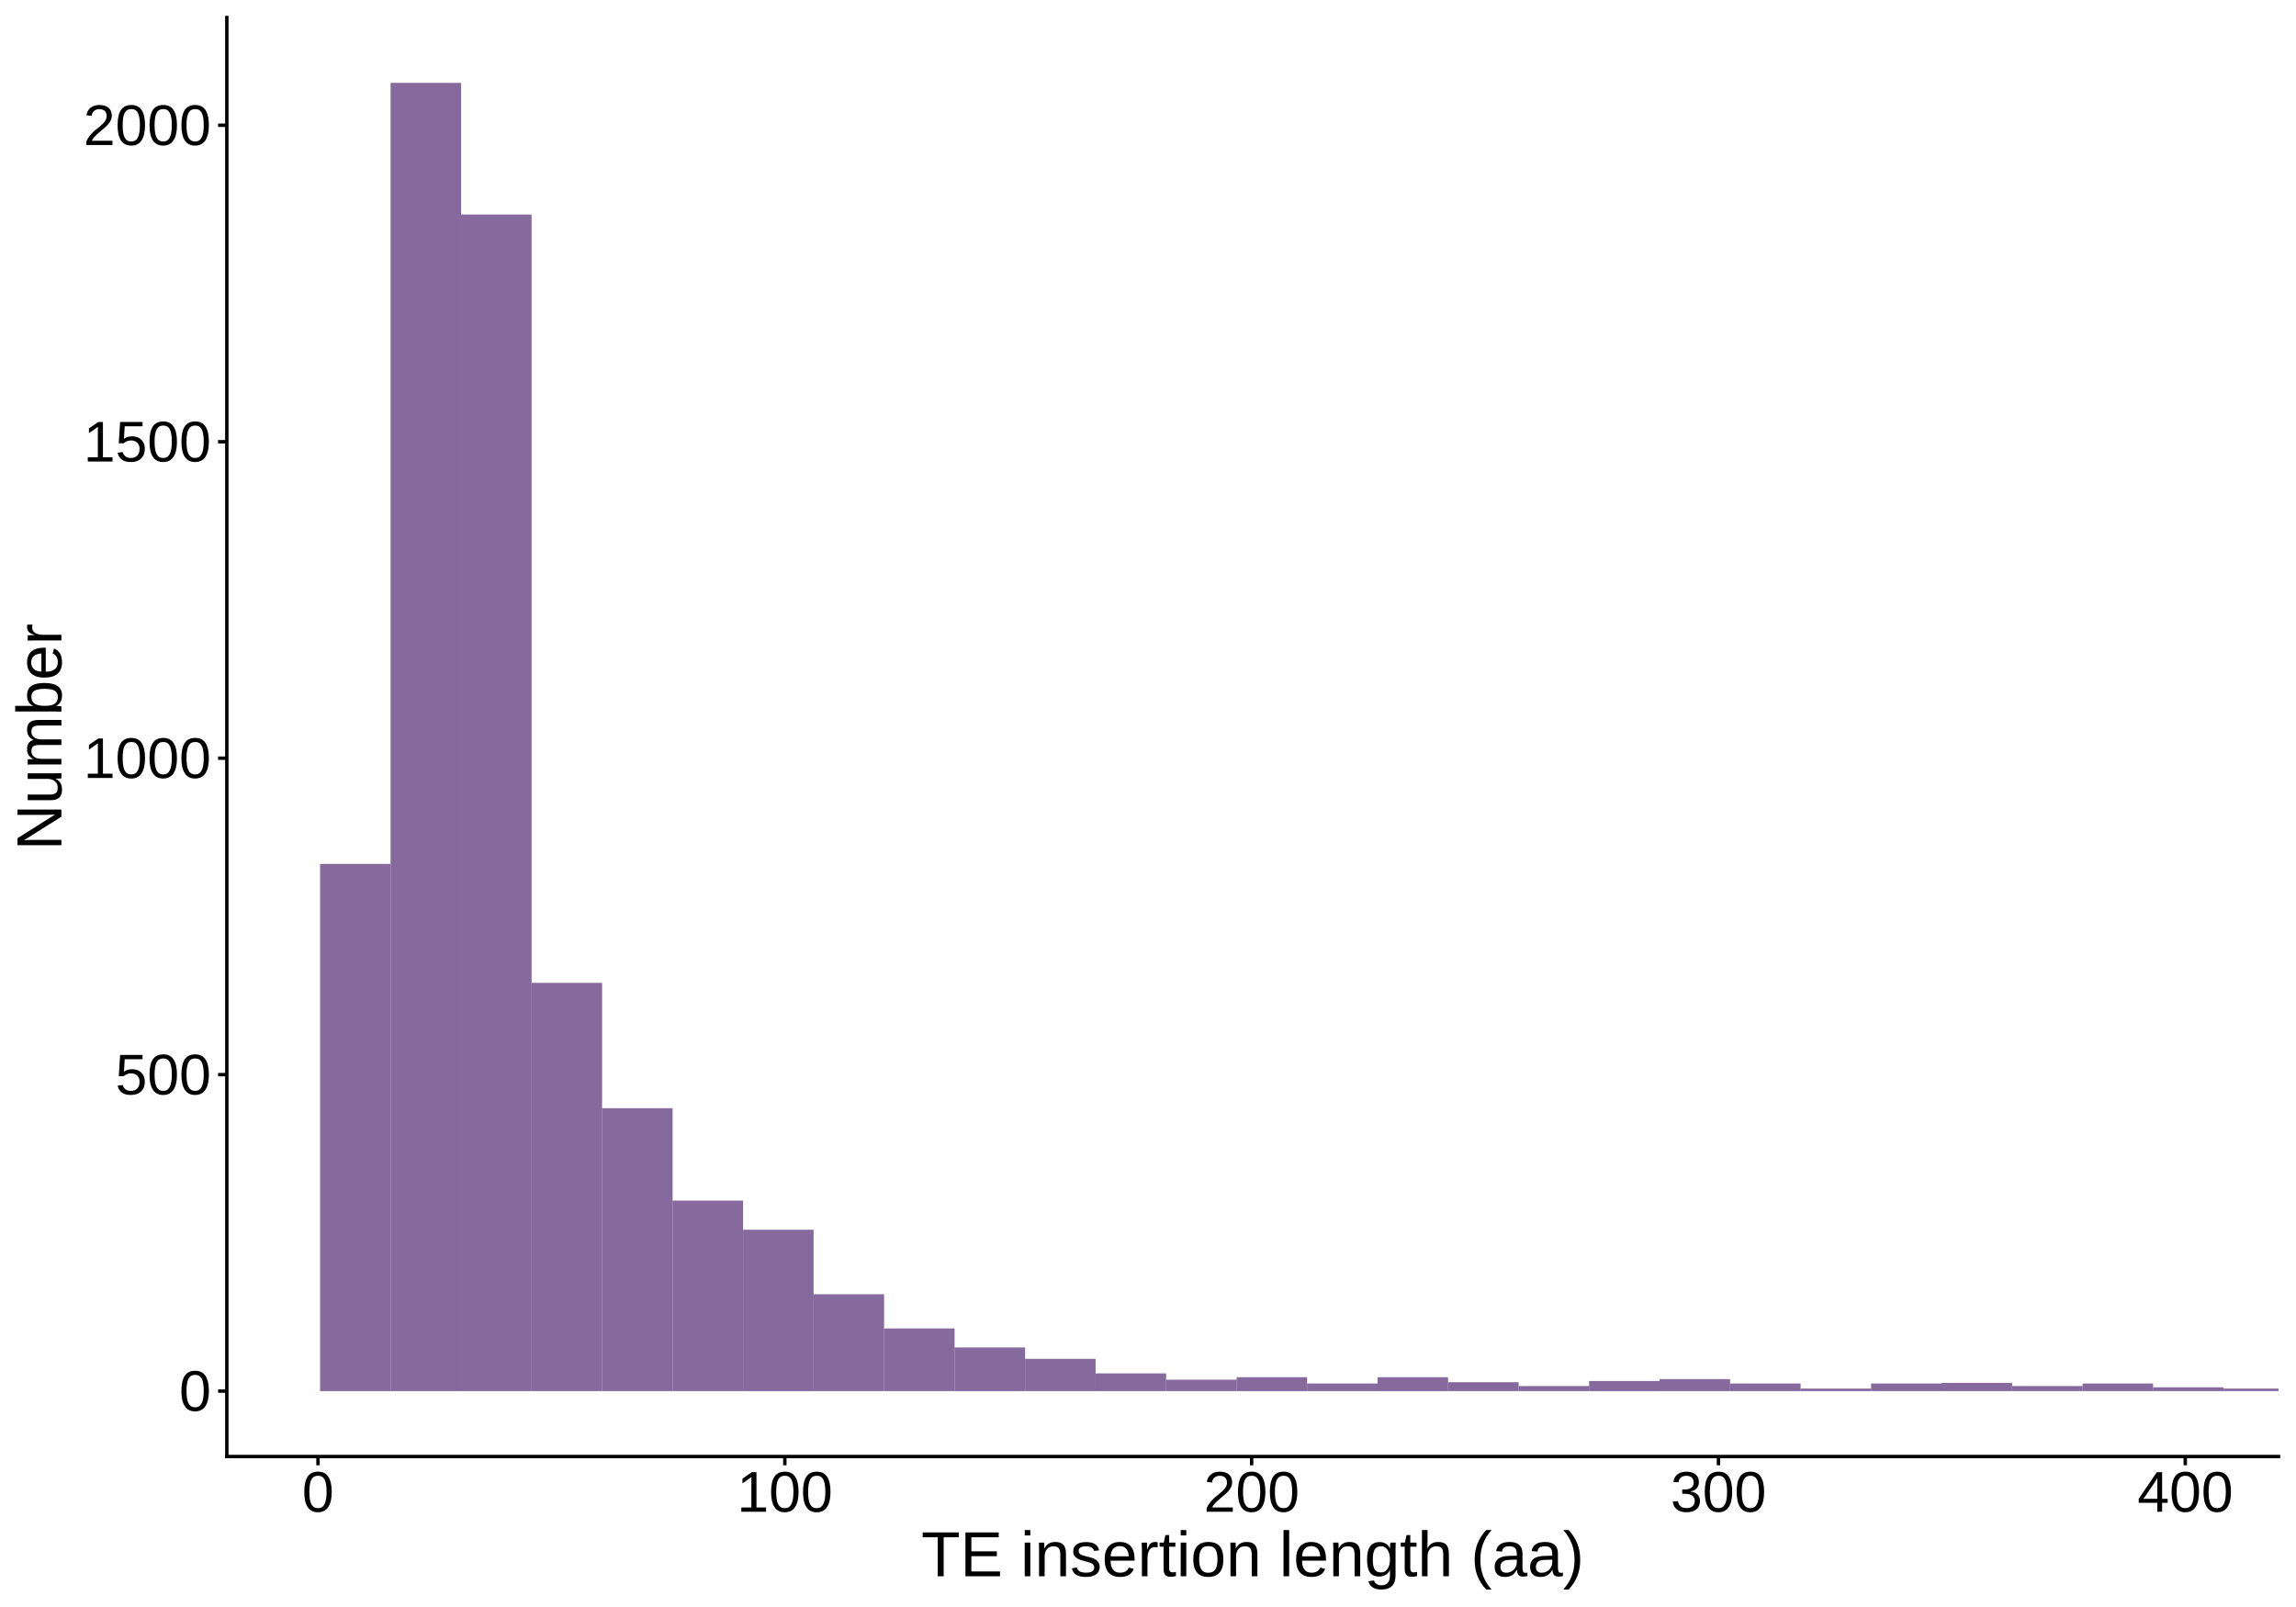
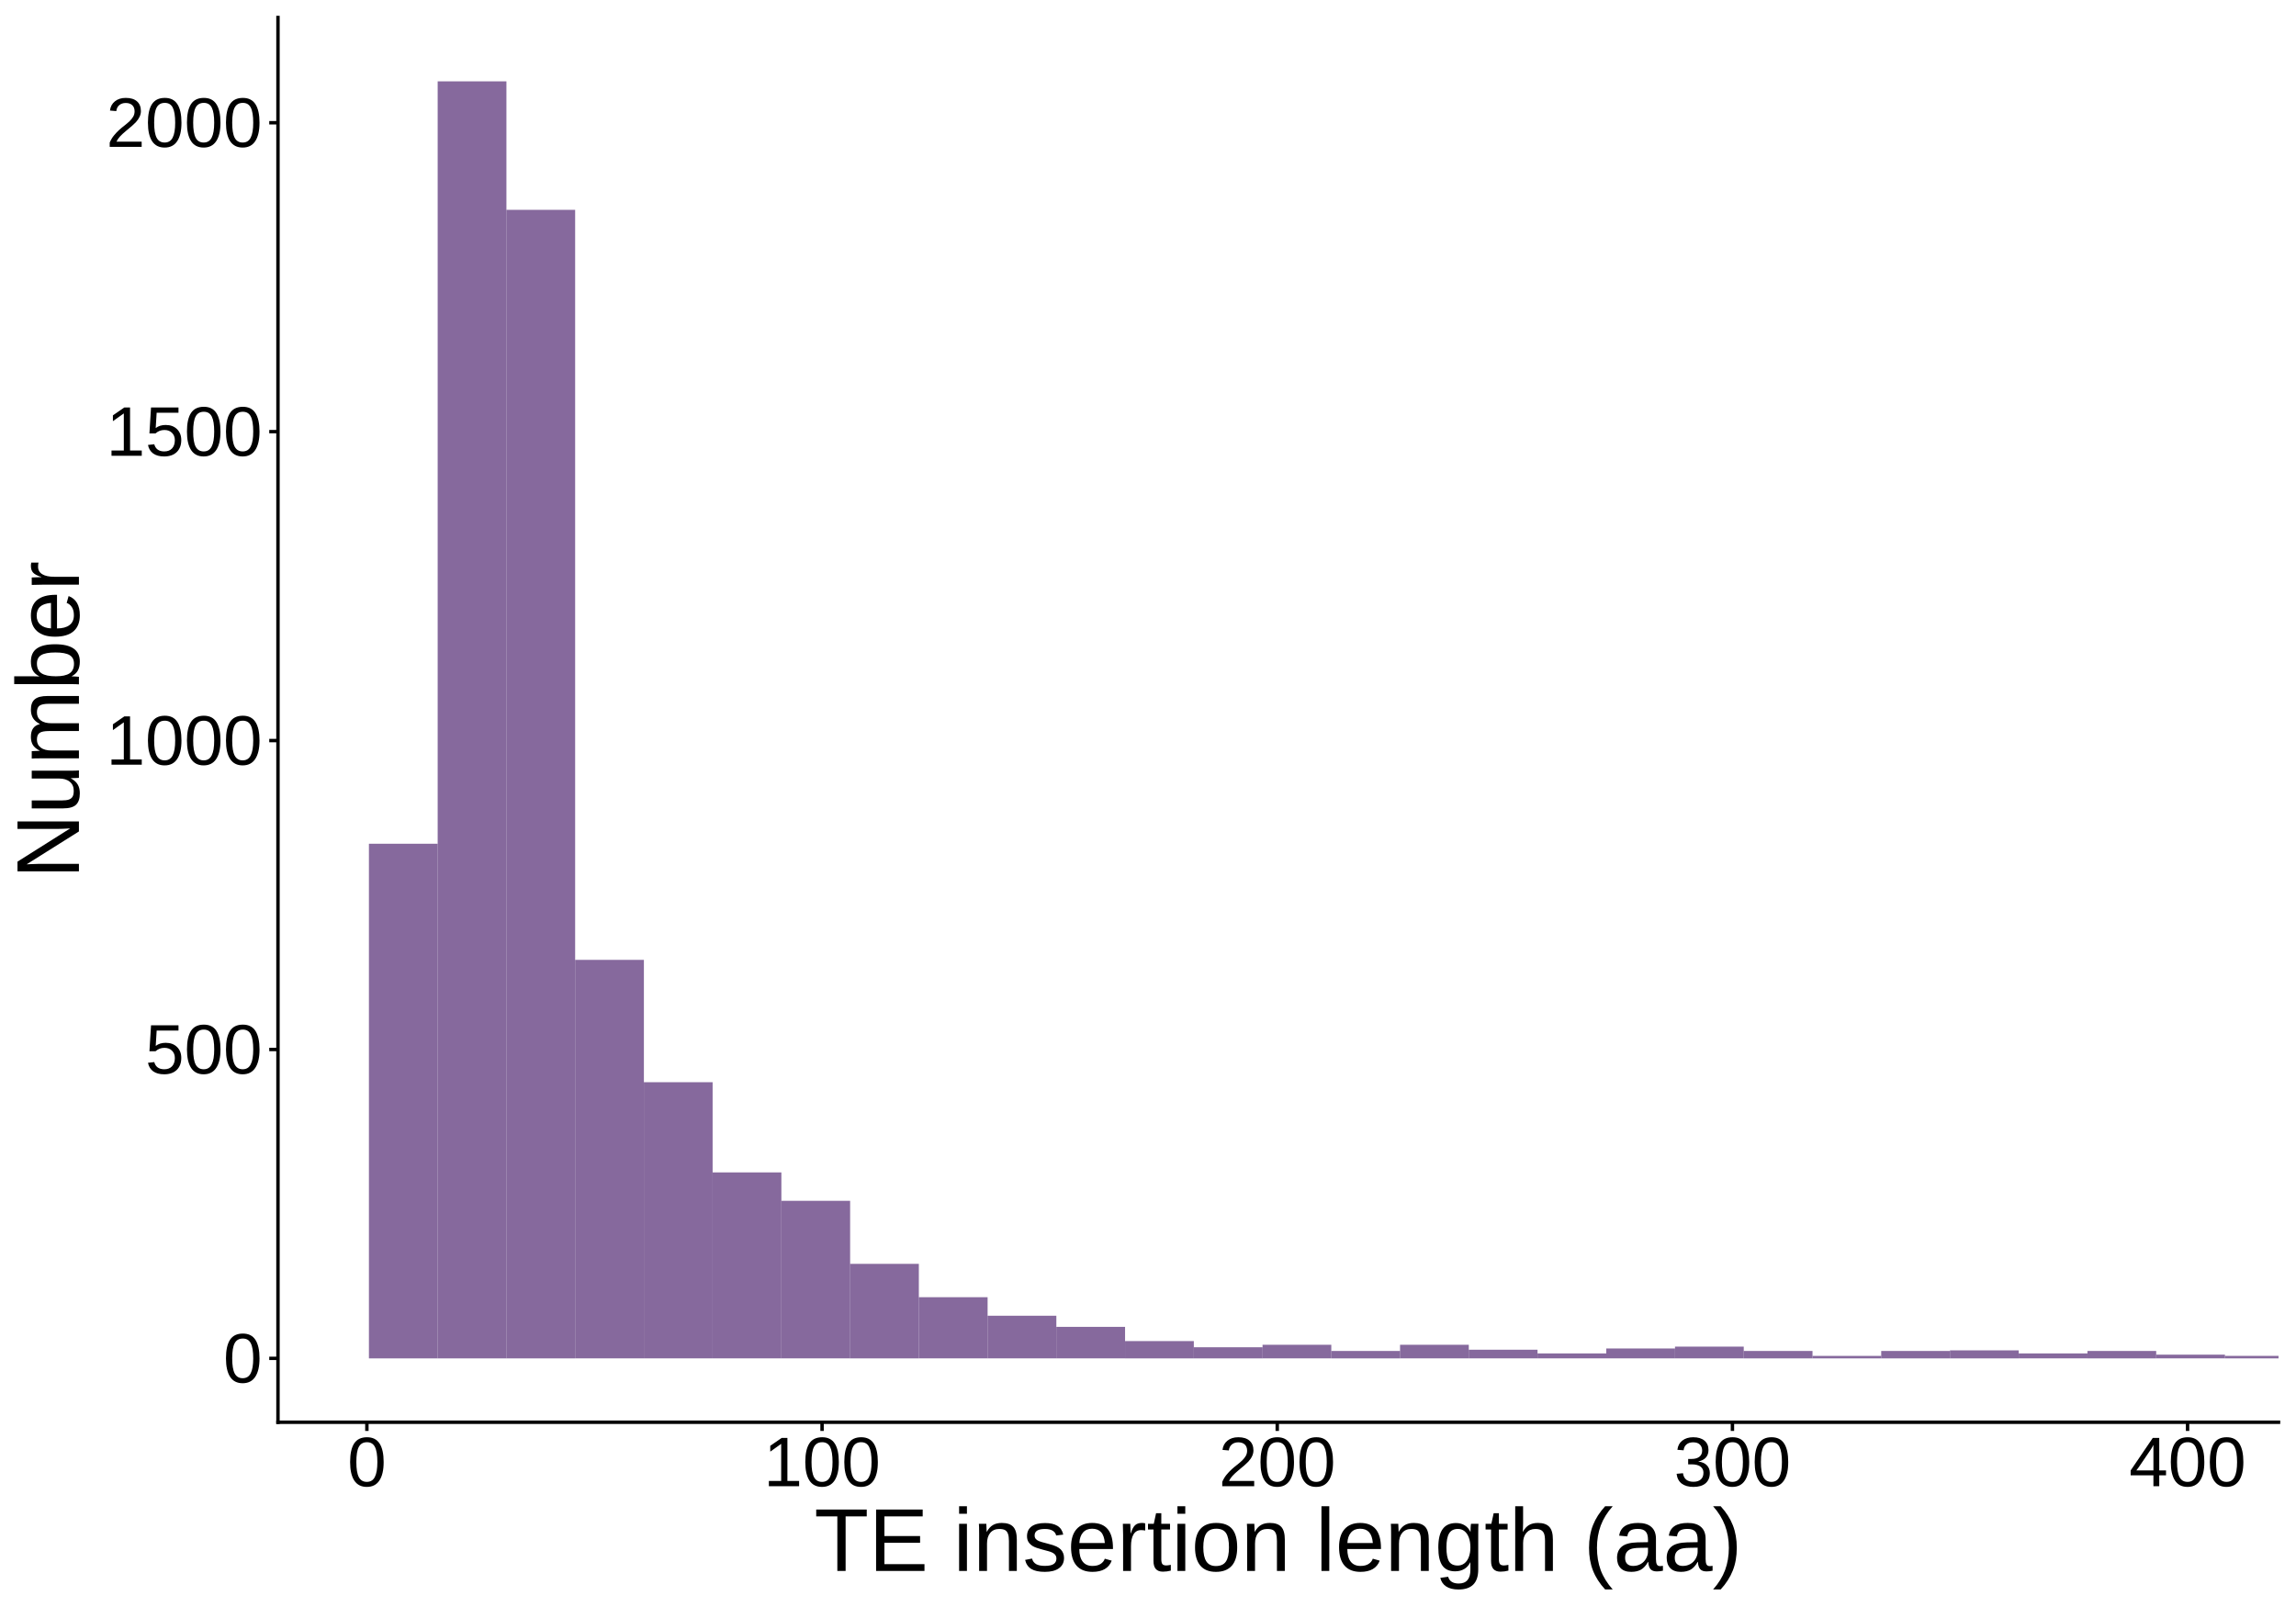
<svg xmlns="http://www.w3.org/2000/svg" width="720.00pt" height="504.00pt" viewBox="0 0 720.00 504.00">
  <g class="svglite">
    <defs>
      <style type="text/css">
    .svglite line, .svglite polyline, .svglite polygon, .svglite path, .svglite rect, .svglite circle {
      fill: none;
      stroke: #000000;
      stroke-linecap: round;
      stroke-linejoin: round;
      stroke-miterlimit: 10.00;
    }
    .svglite text {
      white-space: pre;
    }
    .svglite g.glyphgroup path {
      fill: inherit;
      stroke: none;
    }
  </style>
    </defs>
    <rect width="100%" height="100%" style="stroke: none; fill: #FFFFFF;" />
    <defs>
      <clipPath id="cpMC4wMHw3MjAuMDB8MC4wMHw1MDQuMDA=">
        <rect x="0.00" y="0.00" width="720.00" height="504.00" />
      </clipPath>
    </defs>
    <g clip-path="url(#cpMC4wMHw3MjAuMDB8MC4wMHw1MDQuMDA=)">
      <rect x="0" y="0.00" width="720.00" height="504.00" style="stroke-width: 1.07; stroke: #FFFFFF; fill: #FFFFFF;" />
    </g>
    <defs>
-       <clipPath id="cpNzEuMTN8NzE0LjUyfDUuNDh8NDU2Ljgx">
-         <rect x="71.13" y="5.48" width="643.39" height="451.33" />
+       <clipPath id="cpODcuMTd8NzE0LjUyfDUuNDh8NDQ2LjA1">
+         <rect x="87.17" y="5.48" width="627.35" height="440.57" />
      </clipPath>
    </defs>
-     <g clip-path="url(#cpNzEuMTN8NzE0LjUyfDUuNDh8NDU2Ljgx)">
-       <rect x="71.13" y="5.48" width="643.39" height="451.33" style="stroke-width: 1.07; stroke: none; fill: #FFFFFF;" />
-       <rect x="100.38" y="270.94" width="22.11" height="165.35" style="stroke-width: 1.07; stroke: none; stroke-linecap: butt; stroke-linejoin: miter; fill: #684484; fill-opacity: 0.80;" />
-       <rect x="122.49" y="25.99" width="22.11" height="410.30" style="stroke-width: 1.07; stroke: none; stroke-linecap: butt; stroke-linejoin: miter; fill: #684484; fill-opacity: 0.80;" />
-       <rect x="144.59" y="67.28" width="22.11" height="369.01" style="stroke-width: 1.07; stroke: none; stroke-linecap: butt; stroke-linejoin: miter; fill: #684484; fill-opacity: 0.80;" />
-       <rect x="166.70" y="308.26" width="22.11" height="128.03" style="stroke-width: 1.07; stroke: none; stroke-linecap: butt; stroke-linejoin: miter; fill: #684484; fill-opacity: 0.80;" />
-       <rect x="188.81" y="347.56" width="22.11" height="88.73" style="stroke-width: 1.07; stroke: none; stroke-linecap: butt; stroke-linejoin: miter; fill: #684484; fill-opacity: 0.80;" />
-       <rect x="210.92" y="376.54" width="22.11" height="59.75" style="stroke-width: 1.07; stroke: none; stroke-linecap: butt; stroke-linejoin: miter; fill: #684484; fill-opacity: 0.80;" />
-       <rect x="233.02" y="385.68" width="22.11" height="50.62" style="stroke-width: 1.07; stroke: none; stroke-linecap: butt; stroke-linejoin: miter; fill: #684484; fill-opacity: 0.80;" />
-       <rect x="255.13" y="405.92" width="22.11" height="30.37" style="stroke-width: 1.07; stroke: none; stroke-linecap: butt; stroke-linejoin: miter; fill: #684484; fill-opacity: 0.80;" />
-       <rect x="277.24" y="416.64" width="22.11" height="19.65" style="stroke-width: 1.07; stroke: none; stroke-linecap: butt; stroke-linejoin: miter; fill: #684484; fill-opacity: 0.80;" />
-       <rect x="299.35" y="422.60" width="22.11" height="13.70" style="stroke-width: 1.07; stroke: none; stroke-linecap: butt; stroke-linejoin: miter; fill: #684484; fill-opacity: 0.80;" />
-       <rect x="321.46" y="426.17" width="22.11" height="10.12" style="stroke-width: 1.07; stroke: none; stroke-linecap: butt; stroke-linejoin: miter; fill: #684484; fill-opacity: 0.80;" />
-       <rect x="343.56" y="430.73" width="22.11" height="5.56" style="stroke-width: 1.07; stroke: none; stroke-linecap: butt; stroke-linejoin: miter; fill: #684484; fill-opacity: 0.80;" />
-       <rect x="365.67" y="432.72" width="22.11" height="3.57" style="stroke-width: 1.07; stroke: none; stroke-linecap: butt; stroke-linejoin: miter; fill: #684484; fill-opacity: 0.80;" />
-       <rect x="387.78" y="431.93" width="22.11" height="4.37" style="stroke-width: 1.07; stroke: none; stroke-linecap: butt; stroke-linejoin: miter; fill: #684484; fill-opacity: 0.80;" />
-       <rect x="409.89" y="433.91" width="22.11" height="2.38" style="stroke-width: 1.07; stroke: none; stroke-linecap: butt; stroke-linejoin: miter; fill: #684484; fill-opacity: 0.80;" />
-       <rect x="431.99" y="431.93" width="22.11" height="4.37" style="stroke-width: 1.07; stroke: none; stroke-linecap: butt; stroke-linejoin: miter; fill: #684484; fill-opacity: 0.80;" />
-       <rect x="454.10" y="433.51" width="22.11" height="2.78" style="stroke-width: 1.07; stroke: none; stroke-linecap: butt; stroke-linejoin: miter; fill: #684484; fill-opacity: 0.80;" />
-       <rect x="476.21" y="434.70" width="22.11" height="1.59" style="stroke-width: 1.07; stroke: none; stroke-linecap: butt; stroke-linejoin: miter; fill: #684484; fill-opacity: 0.80;" />
-       <rect x="498.32" y="433.12" width="22.11" height="3.18" style="stroke-width: 1.07; stroke: none; stroke-linecap: butt; stroke-linejoin: miter; fill: #684484; fill-opacity: 0.80;" />
-       <rect x="520.42" y="432.52" width="22.11" height="3.77" style="stroke-width: 1.07; stroke: none; stroke-linecap: butt; stroke-linejoin: miter; fill: #684484; fill-opacity: 0.80;" />
-       <rect x="542.53" y="433.91" width="22.11" height="2.38" style="stroke-width: 1.07; stroke: none; stroke-linecap: butt; stroke-linejoin: miter; fill: #684484; fill-opacity: 0.80;" />
-       <rect x="564.64" y="435.50" width="22.11" height="0.79" style="stroke-width: 1.07; stroke: none; stroke-linecap: butt; stroke-linejoin: miter; fill: #684484; fill-opacity: 0.80;" />
-       <rect x="586.75" y="433.91" width="22.11" height="2.38" style="stroke-width: 1.07; stroke: none; stroke-linecap: butt; stroke-linejoin: miter; fill: #684484; fill-opacity: 0.80;" />
-       <rect x="608.85" y="433.71" width="22.11" height="2.58" style="stroke-width: 1.07; stroke: none; stroke-linecap: butt; stroke-linejoin: miter; fill: #684484; fill-opacity: 0.80;" />
-       <rect x="630.96" y="434.70" width="22.11" height="1.59" style="stroke-width: 1.07; stroke: none; stroke-linecap: butt; stroke-linejoin: miter; fill: #684484; fill-opacity: 0.80;" />
-       <rect x="653.07" y="433.91" width="22.11" height="2.38" style="stroke-width: 1.07; stroke: none; stroke-linecap: butt; stroke-linejoin: miter; fill: #684484; fill-opacity: 0.80;" />
-       <rect x="675.18" y="435.10" width="22.11" height="1.19" style="stroke-width: 1.07; stroke: none; stroke-linecap: butt; stroke-linejoin: miter; fill: #684484; fill-opacity: 0.80;" />
-       <rect x="697.29" y="435.50" width="22.11" height="0.79" style="stroke-width: 1.07; stroke: none; stroke-linecap: butt; stroke-linejoin: miter; fill: #684484; fill-opacity: 0.80;" />
-       <rect x="719.39" y="435.90" width="22.11" height="0.40" style="stroke-width: 1.07; stroke: none; stroke-linecap: butt; stroke-linejoin: miter; fill: #684484; fill-opacity: 0.80;" />
-       <rect x="741.50" y="435.70" width="22.11" height="0.60" style="stroke-width: 1.07; stroke: none; stroke-linecap: butt; stroke-linejoin: miter; fill: #684484; fill-opacity: 0.80;" />
-       <rect x="763.61" y="435.30" width="22.11" height="0.99" style="stroke-width: 1.07; stroke: none; stroke-linecap: butt; stroke-linejoin: miter; fill: #684484; fill-opacity: 0.80;" />
-       <rect x="785.72" y="436.29" width="22.11" height="0.00" style="stroke-width: 1.07; stroke: none; stroke-linecap: butt; stroke-linejoin: miter; fill: #684484; fill-opacity: 0.80;" />
-       <rect x="807.82" y="435.90" width="22.11" height="0.40" style="stroke-width: 1.07; stroke: none; stroke-linecap: butt; stroke-linejoin: miter; fill: #684484; fill-opacity: 0.80;" />
-       <rect x="829.93" y="435.90" width="22.11" height="0.40" style="stroke-width: 1.07; stroke: none; stroke-linecap: butt; stroke-linejoin: miter; fill: #684484; fill-opacity: 0.80;" />
-       <rect x="852.04" y="436.09" width="22.11" height="0.20" style="stroke-width: 1.07; stroke: none; stroke-linecap: butt; stroke-linejoin: miter; fill: #684484; fill-opacity: 0.80;" />
-       <rect x="874.15" y="435.90" width="22.11" height="0.40" style="stroke-width: 1.07; stroke: none; stroke-linecap: butt; stroke-linejoin: miter; fill: #684484; fill-opacity: 0.80;" />
-       <rect x="896.25" y="436.09" width="22.11" height="0.20" style="stroke-width: 1.07; stroke: none; stroke-linecap: butt; stroke-linejoin: miter; fill: #684484; fill-opacity: 0.80;" />
-       <rect x="918.36" y="436.09" width="22.11" height="0.20" style="stroke-width: 1.07; stroke: none; stroke-linecap: butt; stroke-linejoin: miter; fill: #684484; fill-opacity: 0.80;" />
-       <rect x="940.47" y="436.09" width="22.11" height="0.20" style="stroke-width: 1.07; stroke: none; stroke-linecap: butt; stroke-linejoin: miter; fill: #684484; fill-opacity: 0.80;" />
-       <rect x="962.58" y="435.50" width="22.11" height="0.79" style="stroke-width: 1.07; stroke: none; stroke-linecap: butt; stroke-linejoin: miter; fill: #684484; fill-opacity: 0.80;" />
-       <rect x="984.69" y="436.29" width="22.11" height="0.00" style="stroke-width: 1.07; stroke: none; stroke-linecap: butt; stroke-linejoin: miter; fill: #684484; fill-opacity: 0.80;" />
-       <rect x="1006.79" y="436.09" width="22.11" height="0.20" style="stroke-width: 1.07; stroke: none; stroke-linecap: butt; stroke-linejoin: miter; fill: #684484; fill-opacity: 0.80;" />
-       <rect x="1028.90" y="436.09" width="22.11" height="0.20" style="stroke-width: 1.07; stroke: none; stroke-linecap: butt; stroke-linejoin: miter; fill: #684484; fill-opacity: 0.80;" />
-       <rect x="1051.01" y="435.90" width="22.11" height="0.40" style="stroke-width: 1.07; stroke: none; stroke-linecap: butt; stroke-linejoin: miter; fill: #684484; fill-opacity: 0.80;" />
-       <rect x="1073.12" y="436.09" width="22.11" height="0.20" style="stroke-width: 1.07; stroke: none; stroke-linecap: butt; stroke-linejoin: miter; fill: #684484; fill-opacity: 0.80;" />
-       <rect x="1095.22" y="436.29" width="22.11" height="0.00" style="stroke-width: 1.07; stroke: none; stroke-linecap: butt; stroke-linejoin: miter; fill: #684484; fill-opacity: 0.80;" />
-       <rect x="1117.33" y="436.29" width="22.11" height="0.00" style="stroke-width: 1.07; stroke: none; stroke-linecap: butt; stroke-linejoin: miter; fill: #684484; fill-opacity: 0.80;" />
-       <rect x="1139.44" y="436.29" width="22.11" height="0.00" style="stroke-width: 1.07; stroke: none; stroke-linecap: butt; stroke-linejoin: miter; fill: #684484; fill-opacity: 0.80;" />
-       <rect x="1161.55" y="436.29" width="22.11" height="0.00" style="stroke-width: 1.07; stroke: none; stroke-linecap: butt; stroke-linejoin: miter; fill: #684484; fill-opacity: 0.80;" />
-       <rect x="1183.65" y="436.09" width="22.11" height="0.20" style="stroke-width: 1.07; stroke: none; stroke-linecap: butt; stroke-linejoin: miter; fill: #684484; fill-opacity: 0.80;" />
+     <g clip-path="url(#cpODcuMTd8NzE0LjUyfDUuNDh8NDQ2LjA1)">
+       <rect x="87.17" y="5.48" width="627.35" height="440.57" style="stroke-width: 1.07; stroke: none; fill: #FFFFFF;" />
+       <rect x="115.69" y="264.62" width="21.56" height="161.41" style="stroke-width: 1.07; stroke: none; stroke-linecap: butt; stroke-linejoin: miter; fill: #684484; fill-opacity: 0.80;" />
+       <rect x="137.25" y="25.51" width="21.56" height="400.52" style="stroke-width: 1.07; stroke: none; stroke-linecap: butt; stroke-linejoin: miter; fill: #684484; fill-opacity: 0.80;" />
+       <rect x="158.80" y="65.81" width="21.56" height="360.22" style="stroke-width: 1.07; stroke: none; stroke-linecap: butt; stroke-linejoin: miter; fill: #684484; fill-opacity: 0.80;" />
+       <rect x="180.36" y="301.04" width="21.56" height="124.98" style="stroke-width: 1.07; stroke: none; stroke-linecap: butt; stroke-linejoin: miter; fill: #684484; fill-opacity: 0.80;" />
+       <rect x="201.91" y="339.41" width="21.56" height="86.61" style="stroke-width: 1.07; stroke: none; stroke-linecap: butt; stroke-linejoin: miter; fill: #684484; fill-opacity: 0.80;" />
+       <rect x="223.47" y="367.70" width="21.56" height="58.32" style="stroke-width: 1.07; stroke: none; stroke-linecap: butt; stroke-linejoin: miter; fill: #684484; fill-opacity: 0.80;" />
+       <rect x="245.03" y="376.61" width="21.56" height="49.41" style="stroke-width: 1.07; stroke: none; stroke-linecap: butt; stroke-linejoin: miter; fill: #684484; fill-opacity: 0.80;" />
+       <rect x="266.58" y="396.38" width="21.56" height="29.65" style="stroke-width: 1.07; stroke: none; stroke-linecap: butt; stroke-linejoin: miter; fill: #684484; fill-opacity: 0.80;" />
+       <rect x="288.14" y="406.84" width="21.56" height="19.18" style="stroke-width: 1.07; stroke: none; stroke-linecap: butt; stroke-linejoin: miter; fill: #684484; fill-opacity: 0.80;" />
+       <rect x="309.70" y="412.65" width="21.56" height="13.37" style="stroke-width: 1.07; stroke: none; stroke-linecap: butt; stroke-linejoin: miter; fill: #684484; fill-opacity: 0.80;" />
+       <rect x="331.25" y="416.14" width="21.56" height="9.88" style="stroke-width: 1.07; stroke: none; stroke-linecap: butt; stroke-linejoin: miter; fill: #684484; fill-opacity: 0.80;" />
+       <rect x="352.81" y="420.60" width="21.56" height="5.43" style="stroke-width: 1.07; stroke: none; stroke-linecap: butt; stroke-linejoin: miter; fill: #684484; fill-opacity: 0.80;" />
+       <rect x="374.37" y="422.54" width="21.56" height="3.49" style="stroke-width: 1.07; stroke: none; stroke-linecap: butt; stroke-linejoin: miter; fill: #684484; fill-opacity: 0.80;" />
+       <rect x="395.92" y="421.76" width="21.56" height="4.26" style="stroke-width: 1.07; stroke: none; stroke-linecap: butt; stroke-linejoin: miter; fill: #684484; fill-opacity: 0.80;" />
+       <rect x="417.48" y="423.70" width="21.56" height="2.33" style="stroke-width: 1.07; stroke: none; stroke-linecap: butt; stroke-linejoin: miter; fill: #684484; fill-opacity: 0.80;" />
+       <rect x="439.04" y="421.76" width="21.56" height="4.26" style="stroke-width: 1.07; stroke: none; stroke-linecap: butt; stroke-linejoin: miter; fill: #684484; fill-opacity: 0.80;" />
+       <rect x="460.59" y="423.31" width="21.56" height="2.71" style="stroke-width: 1.07; stroke: none; stroke-linecap: butt; stroke-linejoin: miter; fill: #684484; fill-opacity: 0.80;" />
+       <rect x="482.15" y="424.47" width="21.56" height="1.55" style="stroke-width: 1.07; stroke: none; stroke-linecap: butt; stroke-linejoin: miter; fill: #684484; fill-opacity: 0.80;" />
+       <rect x="503.71" y="422.92" width="21.56" height="3.10" style="stroke-width: 1.07; stroke: none; stroke-linecap: butt; stroke-linejoin: miter; fill: #684484; fill-opacity: 0.80;" />
+       <rect x="525.26" y="422.34" width="21.56" height="3.68" style="stroke-width: 1.07; stroke: none; stroke-linecap: butt; stroke-linejoin: miter; fill: #684484; fill-opacity: 0.80;" />
+       <rect x="546.82" y="423.70" width="21.56" height="2.33" style="stroke-width: 1.07; stroke: none; stroke-linecap: butt; stroke-linejoin: miter; fill: #684484; fill-opacity: 0.80;" />
+       <rect x="568.38" y="425.25" width="21.56" height="0.78" style="stroke-width: 1.07; stroke: none; stroke-linecap: butt; stroke-linejoin: miter; fill: #684484; fill-opacity: 0.80;" />
+       <rect x="589.93" y="423.70" width="21.56" height="2.33" style="stroke-width: 1.07; stroke: none; stroke-linecap: butt; stroke-linejoin: miter; fill: #684484; fill-opacity: 0.80;" />
+       <rect x="611.49" y="423.51" width="21.56" height="2.52" style="stroke-width: 1.07; stroke: none; stroke-linecap: butt; stroke-linejoin: miter; fill: #684484; fill-opacity: 0.80;" />
+       <rect x="633.05" y="424.47" width="21.56" height="1.55" style="stroke-width: 1.07; stroke: none; stroke-linecap: butt; stroke-linejoin: miter; fill: #684484; fill-opacity: 0.80;" />
+       <rect x="654.60" y="423.70" width="21.56" height="2.33" style="stroke-width: 1.07; stroke: none; stroke-linecap: butt; stroke-linejoin: miter; fill: #684484; fill-opacity: 0.80;" />
+       <rect x="676.16" y="424.86" width="21.56" height="1.16" style="stroke-width: 1.07; stroke: none; stroke-linecap: butt; stroke-linejoin: miter; fill: #684484; fill-opacity: 0.80;" />
+       <rect x="697.72" y="425.25" width="21.56" height="0.78" style="stroke-width: 1.07; stroke: none; stroke-linecap: butt; stroke-linejoin: miter; fill: #684484; fill-opacity: 0.80;" />
+       <rect x="719.27" y="425.64" width="21.56" height="0.39" style="stroke-width: 1.07; stroke: none; stroke-linecap: butt; stroke-linejoin: miter; fill: #684484; fill-opacity: 0.80;" />
+       <rect x="740.83" y="425.44" width="21.56" height="0.58" style="stroke-width: 1.07; stroke: none; stroke-linecap: butt; stroke-linejoin: miter; fill: #684484; fill-opacity: 0.80;" />
+       <rect x="762.38" y="425.06" width="21.56" height="0.97" style="stroke-width: 1.07; stroke: none; stroke-linecap: butt; stroke-linejoin: miter; fill: #684484; fill-opacity: 0.80;" />
+       <rect x="783.94" y="426.02" width="21.56" height="0.00" style="stroke-width: 1.07; stroke: none; stroke-linecap: butt; stroke-linejoin: miter; fill: #684484; fill-opacity: 0.80;" />
+       <rect x="805.50" y="425.64" width="21.56" height="0.39" style="stroke-width: 1.07; stroke: none; stroke-linecap: butt; stroke-linejoin: miter; fill: #684484; fill-opacity: 0.80;" />
+       <rect x="827.05" y="425.64" width="21.56" height="0.39" style="stroke-width: 1.07; stroke: none; stroke-linecap: butt; stroke-linejoin: miter; fill: #684484; fill-opacity: 0.80;" />
+       <rect x="848.61" y="425.83" width="21.56" height="0.19" style="stroke-width: 1.07; stroke: none; stroke-linecap: butt; stroke-linejoin: miter; fill: #684484; fill-opacity: 0.80;" />
+       <rect x="870.17" y="425.64" width="21.56" height="0.39" style="stroke-width: 1.07; stroke: none; stroke-linecap: butt; stroke-linejoin: miter; fill: #684484; fill-opacity: 0.80;" />
+       <rect x="891.72" y="425.83" width="21.56" height="0.19" style="stroke-width: 1.07; stroke: none; stroke-linecap: butt; stroke-linejoin: miter; fill: #684484; fill-opacity: 0.80;" />
+       <rect x="913.28" y="425.83" width="21.56" height="0.19" style="stroke-width: 1.07; stroke: none; stroke-linecap: butt; stroke-linejoin: miter; fill: #684484; fill-opacity: 0.80;" />
+       <rect x="934.84" y="425.83" width="21.56" height="0.19" style="stroke-width: 1.07; stroke: none; stroke-linecap: butt; stroke-linejoin: miter; fill: #684484; fill-opacity: 0.80;" />
+       <rect x="956.39" y="425.25" width="21.56" height="0.78" style="stroke-width: 1.07; stroke: none; stroke-linecap: butt; stroke-linejoin: miter; fill: #684484; fill-opacity: 0.80;" />
+       <rect x="977.95" y="426.02" width="21.56" height="0.00" style="stroke-width: 1.07; stroke: none; stroke-linecap: butt; stroke-linejoin: miter; fill: #684484; fill-opacity: 0.80;" />
+       <rect x="999.51" y="425.83" width="21.56" height="0.19" style="stroke-width: 1.07; stroke: none; stroke-linecap: butt; stroke-linejoin: miter; fill: #684484; fill-opacity: 0.80;" />
+       <rect x="1021.06" y="425.83" width="21.56" height="0.19" style="stroke-width: 1.07; stroke: none; stroke-linecap: butt; stroke-linejoin: miter; fill: #684484; fill-opacity: 0.80;" />
+       <rect x="1042.62" y="425.64" width="21.56" height="0.39" style="stroke-width: 1.07; stroke: none; stroke-linecap: butt; stroke-linejoin: miter; fill: #684484; fill-opacity: 0.80;" />
+       <rect x="1064.18" y="425.83" width="21.56" height="0.19" style="stroke-width: 1.07; stroke: none; stroke-linecap: butt; stroke-linejoin: miter; fill: #684484; fill-opacity: 0.80;" />
+       <rect x="1085.73" y="426.02" width="21.56" height="0.00" style="stroke-width: 1.07; stroke: none; stroke-linecap: butt; stroke-linejoin: miter; fill: #684484; fill-opacity: 0.80;" />
+       <rect x="1107.29" y="426.02" width="21.56" height="0.00" style="stroke-width: 1.07; stroke: none; stroke-linecap: butt; stroke-linejoin: miter; fill: #684484; fill-opacity: 0.80;" />
+       <rect x="1128.85" y="426.02" width="21.56" height="0.00" style="stroke-width: 1.07; stroke: none; stroke-linecap: butt; stroke-linejoin: miter; fill: #684484; fill-opacity: 0.80;" />
+       <rect x="1150.40" y="426.02" width="21.56" height="0.00" style="stroke-width: 1.07; stroke: none; stroke-linecap: butt; stroke-linejoin: miter; fill: #684484; fill-opacity: 0.80;" />
+       <rect x="1171.96" y="425.83" width="21.56" height="0.19" style="stroke-width: 1.07; stroke: none; stroke-linecap: butt; stroke-linejoin: miter; fill: #684484; fill-opacity: 0.80;" />
    </g>
    <g clip-path="url(#cpMC4wMHw3MjAuMDB8MC4wMHw1MDQuMDA=)">
-       <polyline points="71.13,456.81 71.13,5.48 " style="stroke-width: 1.07; stroke-linecap: square;" />
-       <text x="66.20" y="442.48" text-anchor="end" style="font-size: 18.00px; font-family: &quot;Liberation Sans&quot;;" textLength="10.02px" lengthAdjust="spacingAndGlyphs">0</text>
-       <text x="66.20" y="343.24" text-anchor="end" style="font-size: 18.00px; font-family: &quot;Liberation Sans&quot;;" textLength="30.05px" lengthAdjust="spacingAndGlyphs">500</text>
-       <text x="66.20" y="243.99" text-anchor="end" style="font-size: 18.00px; font-family: &quot;Liberation Sans&quot;;" textLength="40.06px" lengthAdjust="spacingAndGlyphs">1000</text>
-       <text x="66.20" y="144.74" text-anchor="end" style="font-size: 18.00px; font-family: &quot;Liberation Sans&quot;;" textLength="40.06px" lengthAdjust="spacingAndGlyphs">1500</text>
-       <text x="66.20" y="45.49" text-anchor="end" style="font-size: 18.00px; font-family: &quot;Liberation Sans&quot;;" textLength="40.06px" lengthAdjust="spacingAndGlyphs">2000</text>
-       <polyline points="68.39,436.29 71.13,436.29 " style="stroke-width: 1.07; stroke-linecap: butt;" />
-       <polyline points="68.39,337.04 71.13,337.04 " style="stroke-width: 1.07; stroke-linecap: butt;" />
-       <polyline points="68.39,237.79 71.13,237.79 " style="stroke-width: 1.07; stroke-linecap: butt;" />
-       <polyline points="68.39,138.54 71.13,138.54 " style="stroke-width: 1.07; stroke-linecap: butt;" />
-       <polyline points="68.39,39.29 71.13,39.29 " style="stroke-width: 1.07; stroke-linecap: butt;" />
-       <polyline points="71.13,456.81 714.52,456.81 " style="stroke-width: 1.07; stroke-linecap: square;" />
-       <polyline points="99.72,459.55 99.72,456.81 " style="stroke-width: 1.07; stroke-linecap: butt;" />
-       <polyline points="246.11,459.55 246.11,456.81 " style="stroke-width: 1.07; stroke-linecap: butt;" />
-       <polyline points="392.50,459.55 392.50,456.81 " style="stroke-width: 1.07; stroke-linecap: butt;" />
-       <polyline points="538.89,459.55 538.89,456.81 " style="stroke-width: 1.07; stroke-linecap: butt;" />
-       <polyline points="685.28,459.55 685.28,456.81 " style="stroke-width: 1.07; stroke-linecap: butt;" />
-       <text x="99.72" y="474.12" text-anchor="middle" style="font-size: 18.00px; font-family: &quot;Liberation Sans&quot;;" textLength="10.02px" lengthAdjust="spacingAndGlyphs">0</text>
-       <text x="246.11" y="474.12" text-anchor="middle" style="font-size: 18.00px; font-family: &quot;Liberation Sans&quot;;" textLength="30.05px" lengthAdjust="spacingAndGlyphs">100</text>
-       <text x="392.50" y="474.12" text-anchor="middle" style="font-size: 18.00px; font-family: &quot;Liberation Sans&quot;;" textLength="30.05px" lengthAdjust="spacingAndGlyphs">200</text>
-       <text x="538.89" y="474.12" text-anchor="middle" style="font-size: 18.00px; font-family: &quot;Liberation Sans&quot;;" textLength="30.05px" lengthAdjust="spacingAndGlyphs">300</text>
-       <text x="685.28" y="474.12" text-anchor="middle" style="font-size: 18.00px; font-family: &quot;Liberation Sans&quot;;" textLength="30.05px" lengthAdjust="spacingAndGlyphs">400</text>
-       <text x="392.83" y="494.37" text-anchor="middle" style="font-size: 20.00px; font-family: &quot;Liberation Sans&quot;;" textLength="207.91px" lengthAdjust="spacingAndGlyphs">TE insertion length (aa)</text>
-       <text transform="translate(19.25,231.14) rotate(-90)" text-anchor="middle" style="font-size: 20.00px; font-family: &quot;Liberation Sans&quot;;" textLength="71.12px" lengthAdjust="spacingAndGlyphs">Number</text>
+       <polyline points="87.17,446.05 87.17,5.48 " style="stroke-width: 1.07; stroke-linecap: square;" />
+       <text x="82.24" y="433.60" text-anchor="end" style="font-size: 22.00px; font-family: &quot;Liberation Sans&quot;;" textLength="12.23px" lengthAdjust="spacingAndGlyphs">0</text>
+       <text x="82.24" y="336.71" text-anchor="end" style="font-size: 22.00px; font-family: &quot;Liberation Sans&quot;;" textLength="36.70px" lengthAdjust="spacingAndGlyphs">500</text>
+       <text x="82.24" y="239.83" text-anchor="end" style="font-size: 22.00px; font-family: &quot;Liberation Sans&quot;;" textLength="48.94px" lengthAdjust="spacingAndGlyphs">1000</text>
+       <text x="82.24" y="142.94" text-anchor="end" style="font-size: 22.00px; font-family: &quot;Liberation Sans&quot;;" textLength="48.94px" lengthAdjust="spacingAndGlyphs">1500</text>
+       <text x="82.24" y="46.06" text-anchor="end" style="font-size: 22.00px; font-family: &quot;Liberation Sans&quot;;" textLength="48.94px" lengthAdjust="spacingAndGlyphs">2000</text>
+       <polyline points="84.43,426.02 87.17,426.02 " style="stroke-width: 1.07; stroke-linecap: butt;" />
+       <polyline points="84.43,329.14 87.17,329.14 " style="stroke-width: 1.07; stroke-linecap: butt;" />
+       <polyline points="84.43,232.26 87.17,232.26 " style="stroke-width: 1.07; stroke-linecap: butt;" />
+       <polyline points="84.43,135.37 87.17,135.37 " style="stroke-width: 1.07; stroke-linecap: butt;" />
+       <polyline points="84.43,38.49 87.17,38.49 " style="stroke-width: 1.07; stroke-linecap: butt;" />
+       <polyline points="87.17,446.05 714.52,446.05 " style="stroke-width: 1.07; stroke-linecap: square;" />
+       <polyline points="115.05,448.79 115.05,446.05 " style="stroke-width: 1.07; stroke-linecap: butt;" />
+       <polyline points="257.79,448.79 257.79,446.05 " style="stroke-width: 1.07; stroke-linecap: butt;" />
+       <polyline points="400.53,448.79 400.53,446.05 " style="stroke-width: 1.07; stroke-linecap: butt;" />
+       <polyline points="543.27,448.79 543.27,446.05 " style="stroke-width: 1.07; stroke-linecap: butt;" />
+       <polyline points="686.00,448.79 686.00,446.05 " style="stroke-width: 1.07; stroke-linecap: butt;" />
+       <text x="115.05" y="466.12" text-anchor="middle" style="font-size: 22.00px; font-family: &quot;Liberation Sans&quot;;" textLength="12.23px" lengthAdjust="spacingAndGlyphs">0</text>
+       <text x="257.79" y="466.12" text-anchor="middle" style="font-size: 22.00px; font-family: &quot;Liberation Sans&quot;;" textLength="36.70px" lengthAdjust="spacingAndGlyphs">100</text>
+       <text x="400.53" y="466.12" text-anchor="middle" style="font-size: 22.00px; font-family: &quot;Liberation Sans&quot;;" textLength="36.70px" lengthAdjust="spacingAndGlyphs">200</text>
+       <text x="543.27" y="466.12" text-anchor="middle" style="font-size: 22.00px; font-family: &quot;Liberation Sans&quot;;" textLength="36.70px" lengthAdjust="spacingAndGlyphs">300</text>
+       <text x="686.00" y="466.12" text-anchor="middle" style="font-size: 22.00px; font-family: &quot;Liberation Sans&quot;;" textLength="36.70px" lengthAdjust="spacingAndGlyphs">400</text>
+       <text x="400.85" y="492.70" text-anchor="middle" style="font-size: 28.00px; font-family: &quot;Liberation Sans&quot;;" textLength="291.11px" lengthAdjust="spacingAndGlyphs">TE insertion length (aa)</text>
+       <text transform="translate(24.75,225.77) rotate(-90)" text-anchor="middle" style="font-size: 28.00px; font-family: &quot;Liberation Sans&quot;;" textLength="99.61px" lengthAdjust="spacingAndGlyphs">Number</text>
    </g>
  </g>
</svg>
